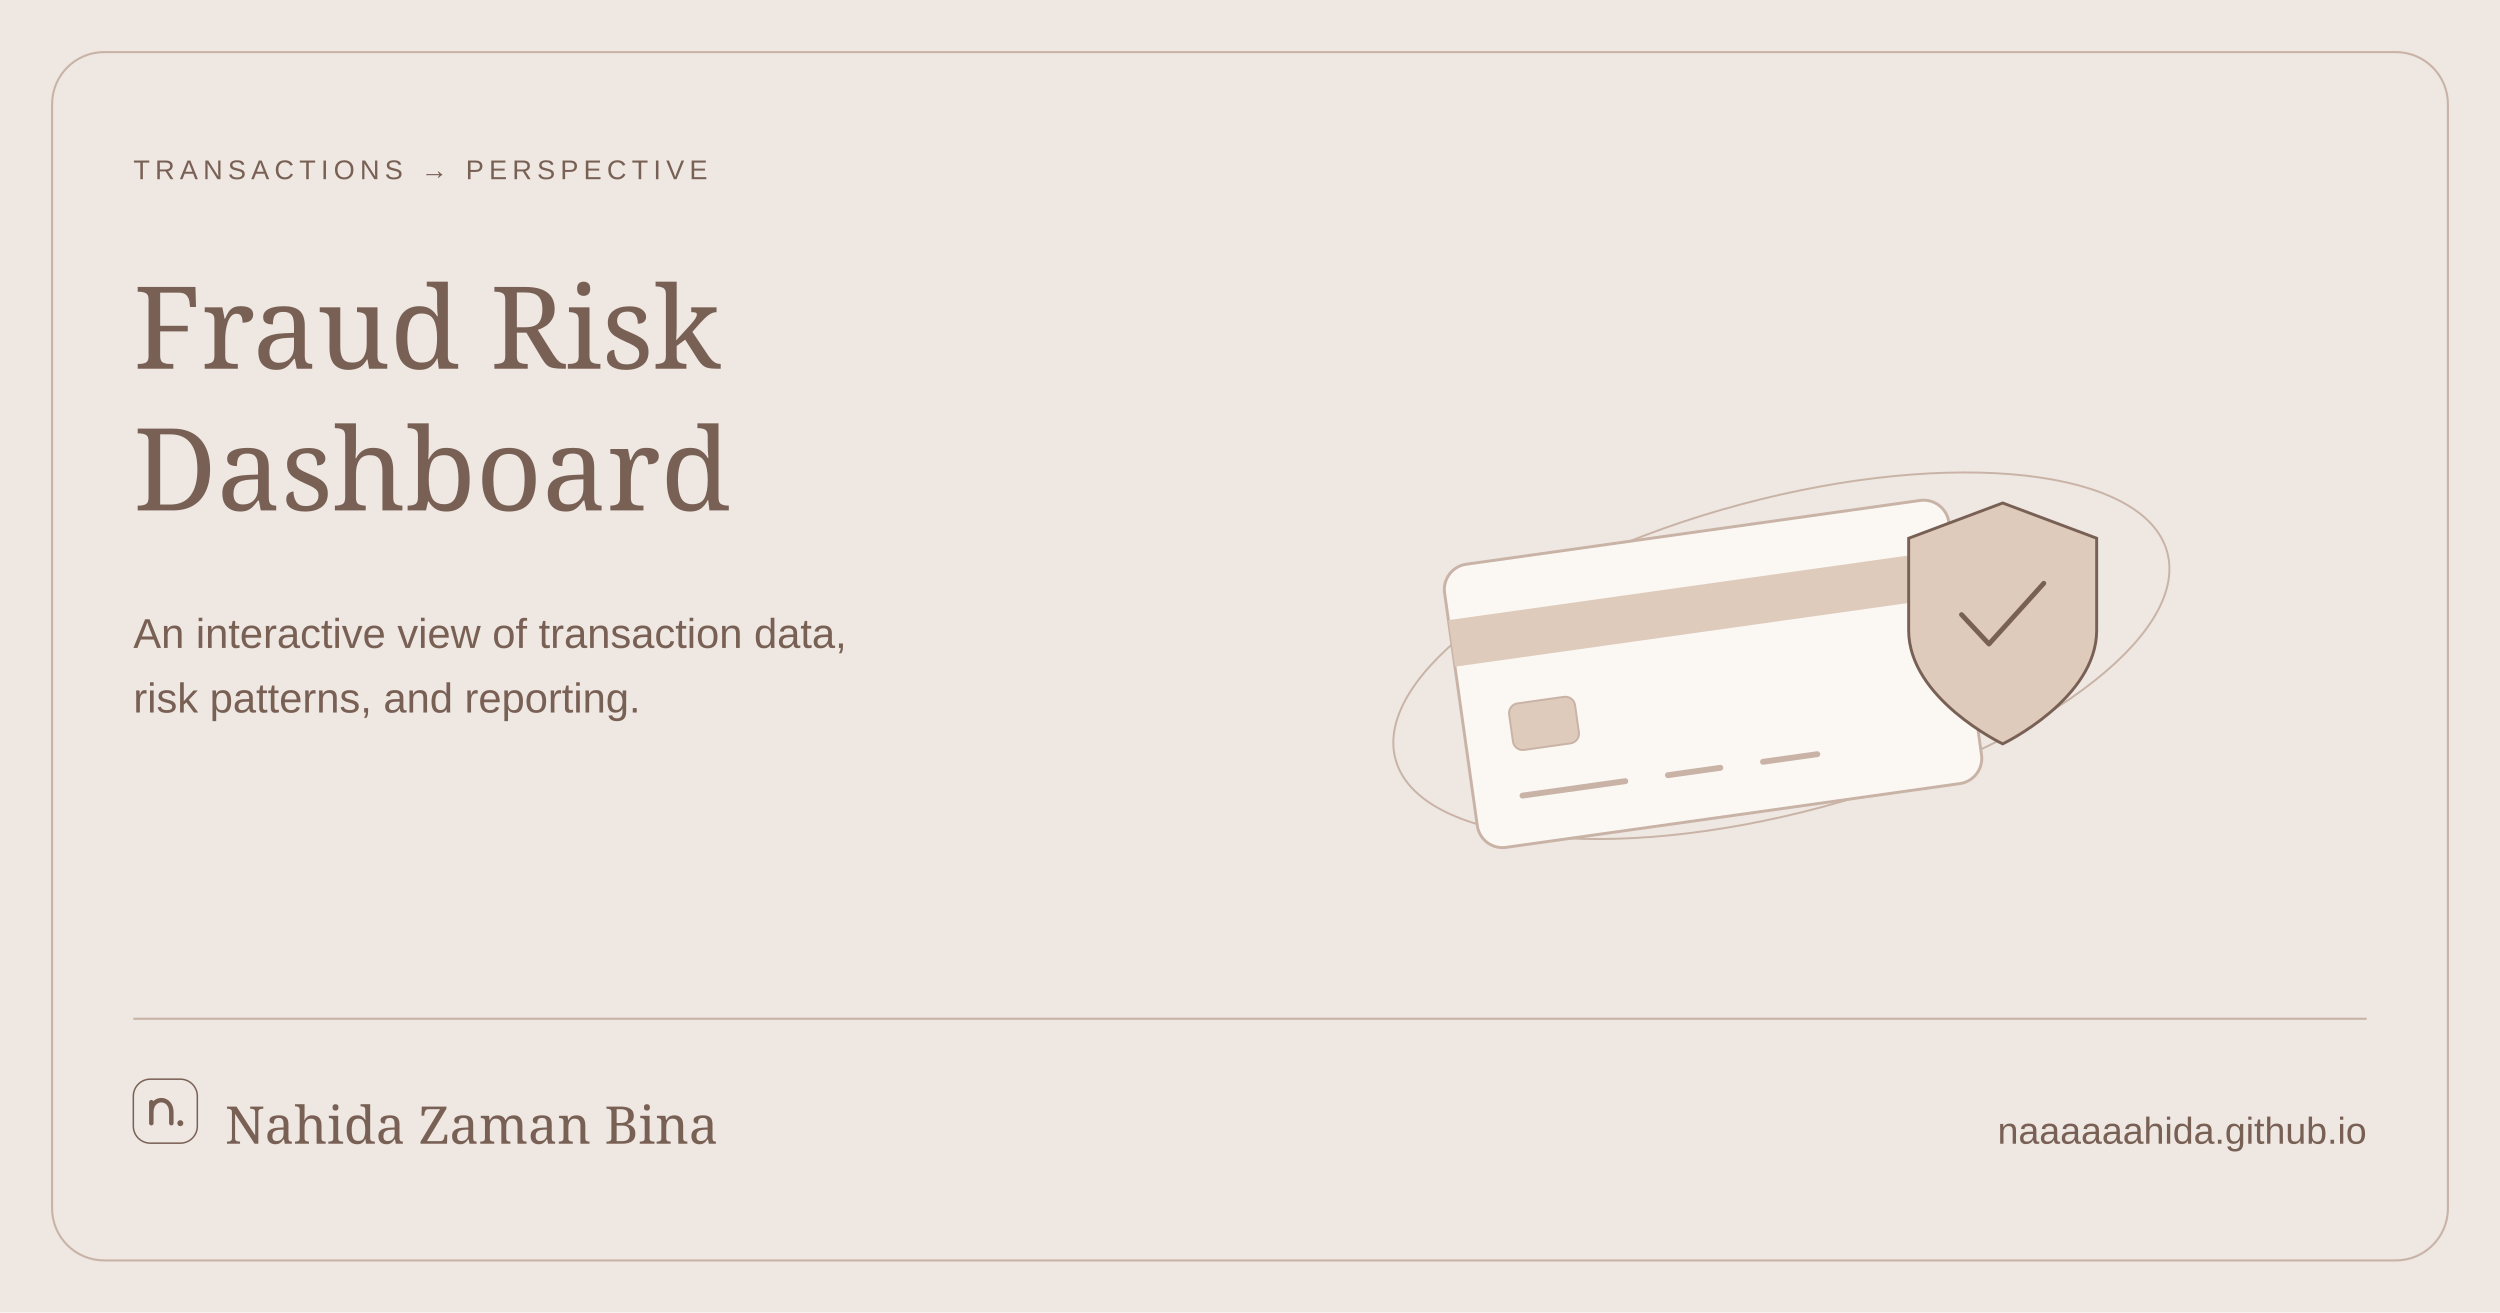
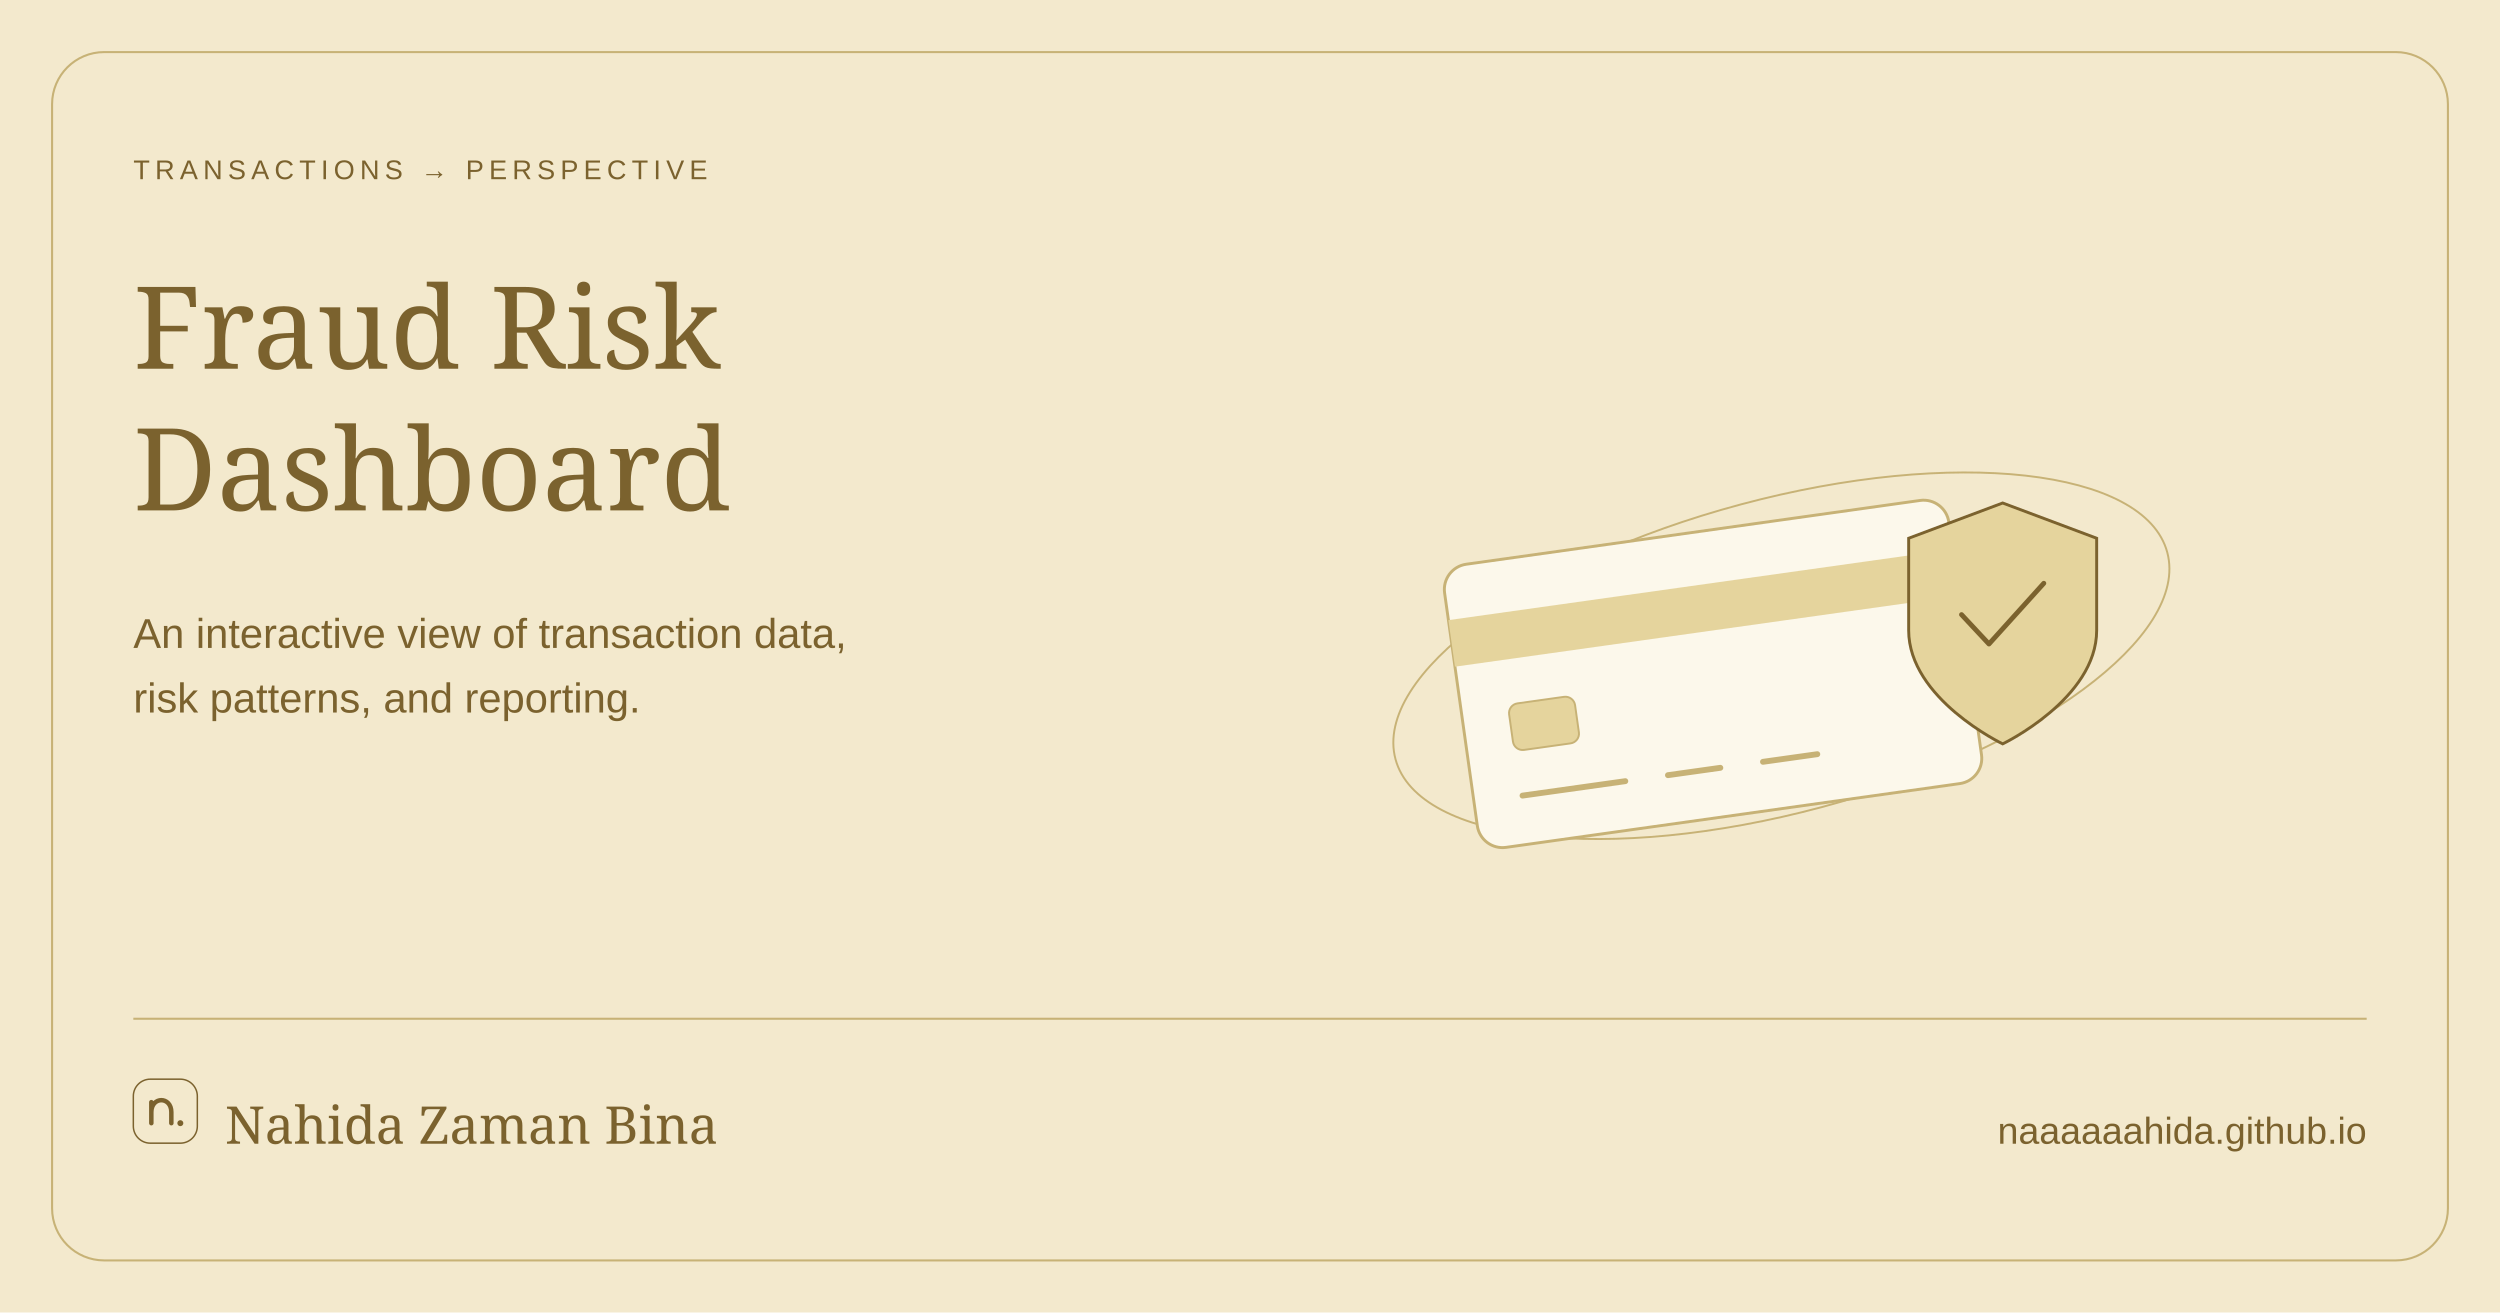
<svg xmlns="http://www.w3.org/2000/svg" width="1200" height="630" viewBox="0 0 1200 630">
-   <rect width="1200" height="630" fill="#eee7e2" />
-   <rect x="25" y="25" width="1150" height="580" rx="25" stroke="#c8b3a6" fill="none" />
-   <text x="64" y="86" fill="#796054" font-family="Arial,sans-serif" font-size="13" letter-spacing="2.5">TRANSACTIONS → PERSPECTIVE</text>
-   <text x="64" y="177" fill="#796054" font-family="Georgia,serif" font-size="55">Fraud Risk</text>
-   <text x="64" y="245" fill="#796054" font-family="Georgia,serif" font-size="55">Dashboard</text>
-   <text x="64" y="311" fill="#796054" font-family="Arial,sans-serif" font-size="20">An interactive view of transaction data,</text>
-   <text x="64" y="342" fill="#796054" font-family="Arial,sans-serif" font-size="20">risk patterns, and reporting.</text>
+   <rect width="1200" height="630" fill="#f3e9cd" />
+   <rect x="25" y="25" width="1150" height="580" rx="25" stroke="#c7b276" fill="none" />
+   <text x="64" y="86" fill="#7b622e" font-family="Arial,sans-serif" font-size="13" letter-spacing="2.5">TRANSACTIONS → PERSPECTIVE</text>
+   <text x="64" y="177" fill="#7b622e" font-family="Georgia,serif" font-size="55">Fraud Risk</text>
+   <text x="64" y="245" fill="#7b622e" font-family="Georgia,serif" font-size="55">Dashboard</text>
+   <text x="64" y="311" fill="#7b622e" font-family="Arial,sans-serif" font-size="20">An interactive view of transaction data,</text>
+   <text x="64" y="342" fill="#7b622e" font-family="Arial,sans-serif" font-size="20">risk patterns, and reporting.</text>
  <g transform="translate(574 170) scale(.94)">
-     <ellipse cx="299" cy="154" rx="204" ry="80" fill="none" stroke="#c8b3a6" transform="rotate(-15 299 154)" />
+     <ellipse cx="299" cy="154" rx="204" ry="80" fill="none" stroke="#c7b276" transform="rotate(-15 299 154)" />
    <g transform="rotate(-8 265 148)">
-       <rect x="132" y="90" width="260" height="146" rx="13" fill="#fbf7f3" stroke="#c8b3a6" stroke-width="1.5" />
-       <rect x="132" y="117" width="260" height="24" fill="#decbbb" />
-       <rect x="156" y="164" width="34" height="24" rx="5" fill="#decbbb" stroke="#c8b3a6" />
-       <path d="M157 211h53m22 0h27m22 0h28" stroke="#c8b3a6" stroke-width="3" stroke-linecap="round" />
+       <rect x="132" y="90" width="260" height="146" rx="13" fill="#fcf8eb" stroke="#c7b276" stroke-width="1.5" />
+       <rect x="132" y="117" width="260" height="24" fill="#e5d49d" />
+       <rect x="156" y="164" width="34" height="24" rx="5" fill="#e5d49d" stroke="#c7b276" />
+       <path d="M157 211h53m22 0h27m22 0h28" stroke="#c7b276" stroke-width="3" stroke-linecap="round" />
    </g>
-     <path d="m412 76 48 18v47c0 35-48 58-48 58s-48-23-48-58V94Z" fill="#decbbb" stroke="#796054" stroke-width="1.5" />
-     <path d="m391 133 14 15 28-31" fill="none" stroke="#796054" stroke-width="2.5" stroke-linecap="round" stroke-linejoin="round" />
+     <path d="m412 76 48 18v47c0 35-48 58-48 58s-48-23-48-58V94Z" fill="#e5d49d" stroke="#7b622e" stroke-width="1.5" />
+     <path d="m391 133 14 15 28-31" fill="none" stroke="#7b622e" stroke-width="2.5" stroke-linecap="round" stroke-linejoin="round" />
  </g>
-   <path d="M64 489h1072" stroke="#c8b3a6" />
-   <text x="108" y="549" fill="#796054" font-family="Georgia,serif" font-size="25">Nahida Zaman Bina</text>
-   <text x="1136" y="549" text-anchor="end" fill="#796054" font-family="Arial,sans-serif" font-size="18">naaaaaahida.github.io</text>
+   <path d="M64 489h1072" stroke="#c7b276" />
+   <text x="108" y="549" fill="#7b622e" font-family="Georgia,serif" font-size="25">Nahida Zaman Bina</text>
+   <text x="1136" y="549" text-anchor="end" fill="#7b622e" font-family="Arial,sans-serif" font-size="18">naaaaaahida.github.io</text>
  <g transform="translate(64 518) scale(.48)">
-     <rect width="64" height="64" rx="17" fill="none" stroke="#796054" stroke-width="1.5" />
-     <path d="M18 44V23m0 10c0-8 5-12 10-12s10 4 10 12v11" fill="none" stroke="#796054" stroke-width="4.5" stroke-linecap="round" />
-     <circle cx="47" cy="44" r="3" fill="#796054" />
+     <rect width="64" height="64" rx="17" fill="none" stroke="#7b622e" stroke-width="1.5" />
+     <path d="M18 44V23m0 10c0-8 5-12 10-12s10 4 10 12v11" fill="none" stroke="#7b622e" stroke-width="4.5" stroke-linecap="round" />
+     <circle cx="47" cy="44" r="3" fill="#7b622e" />
  </g>
</svg>
